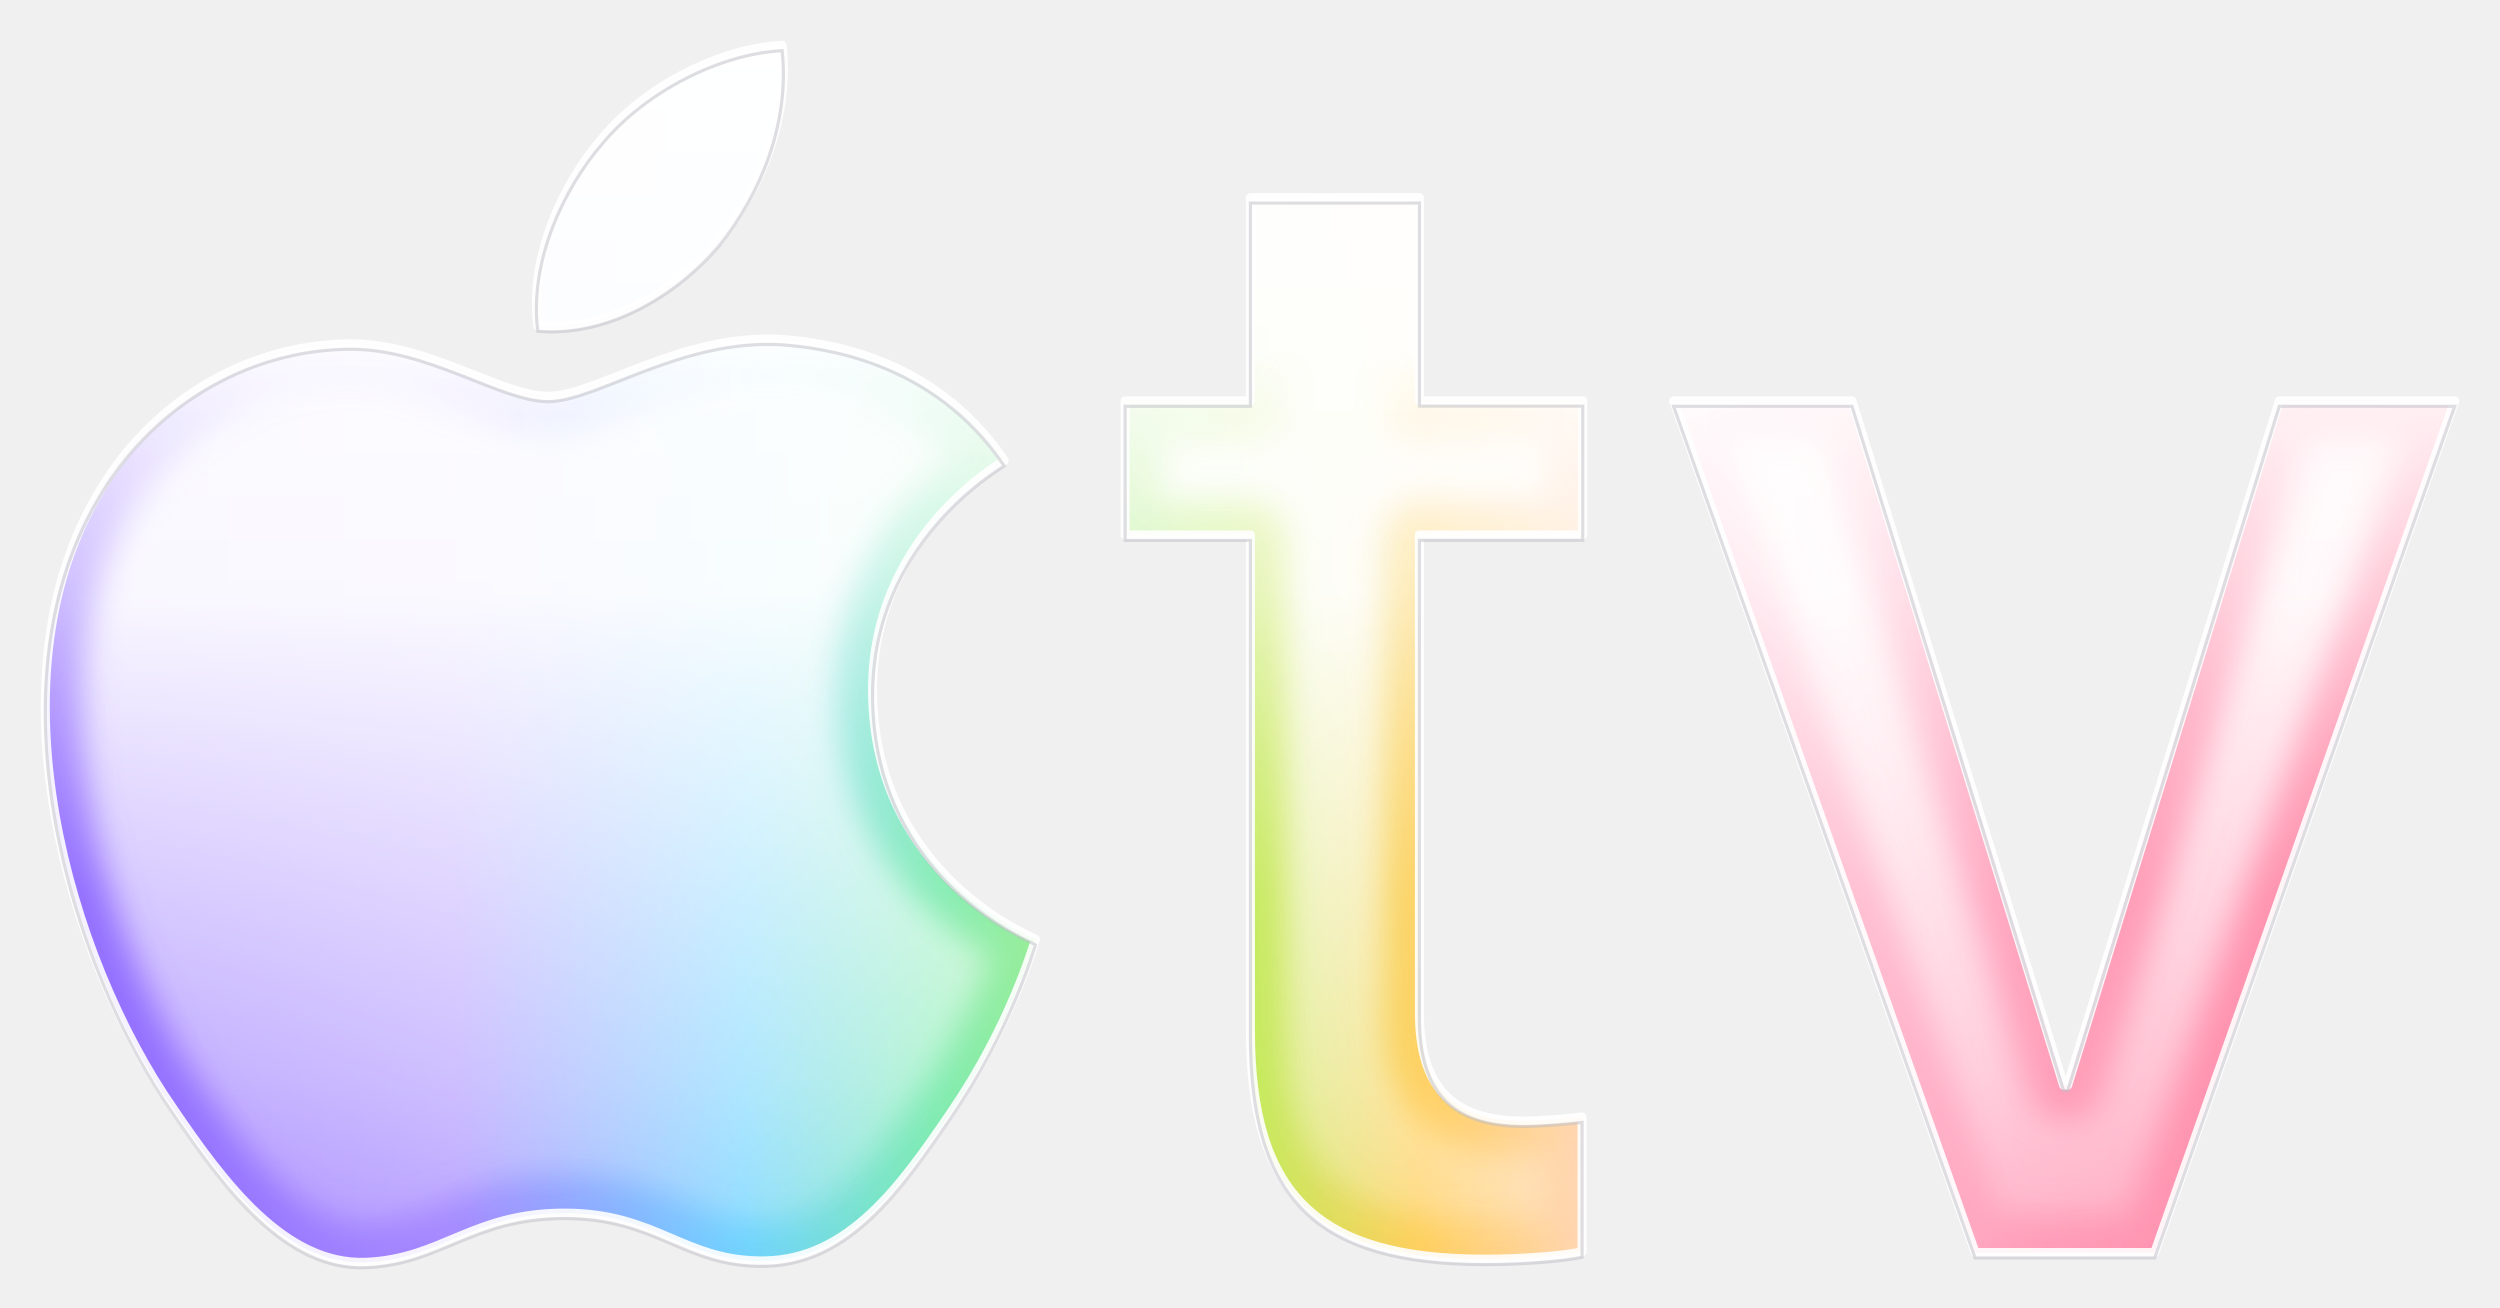
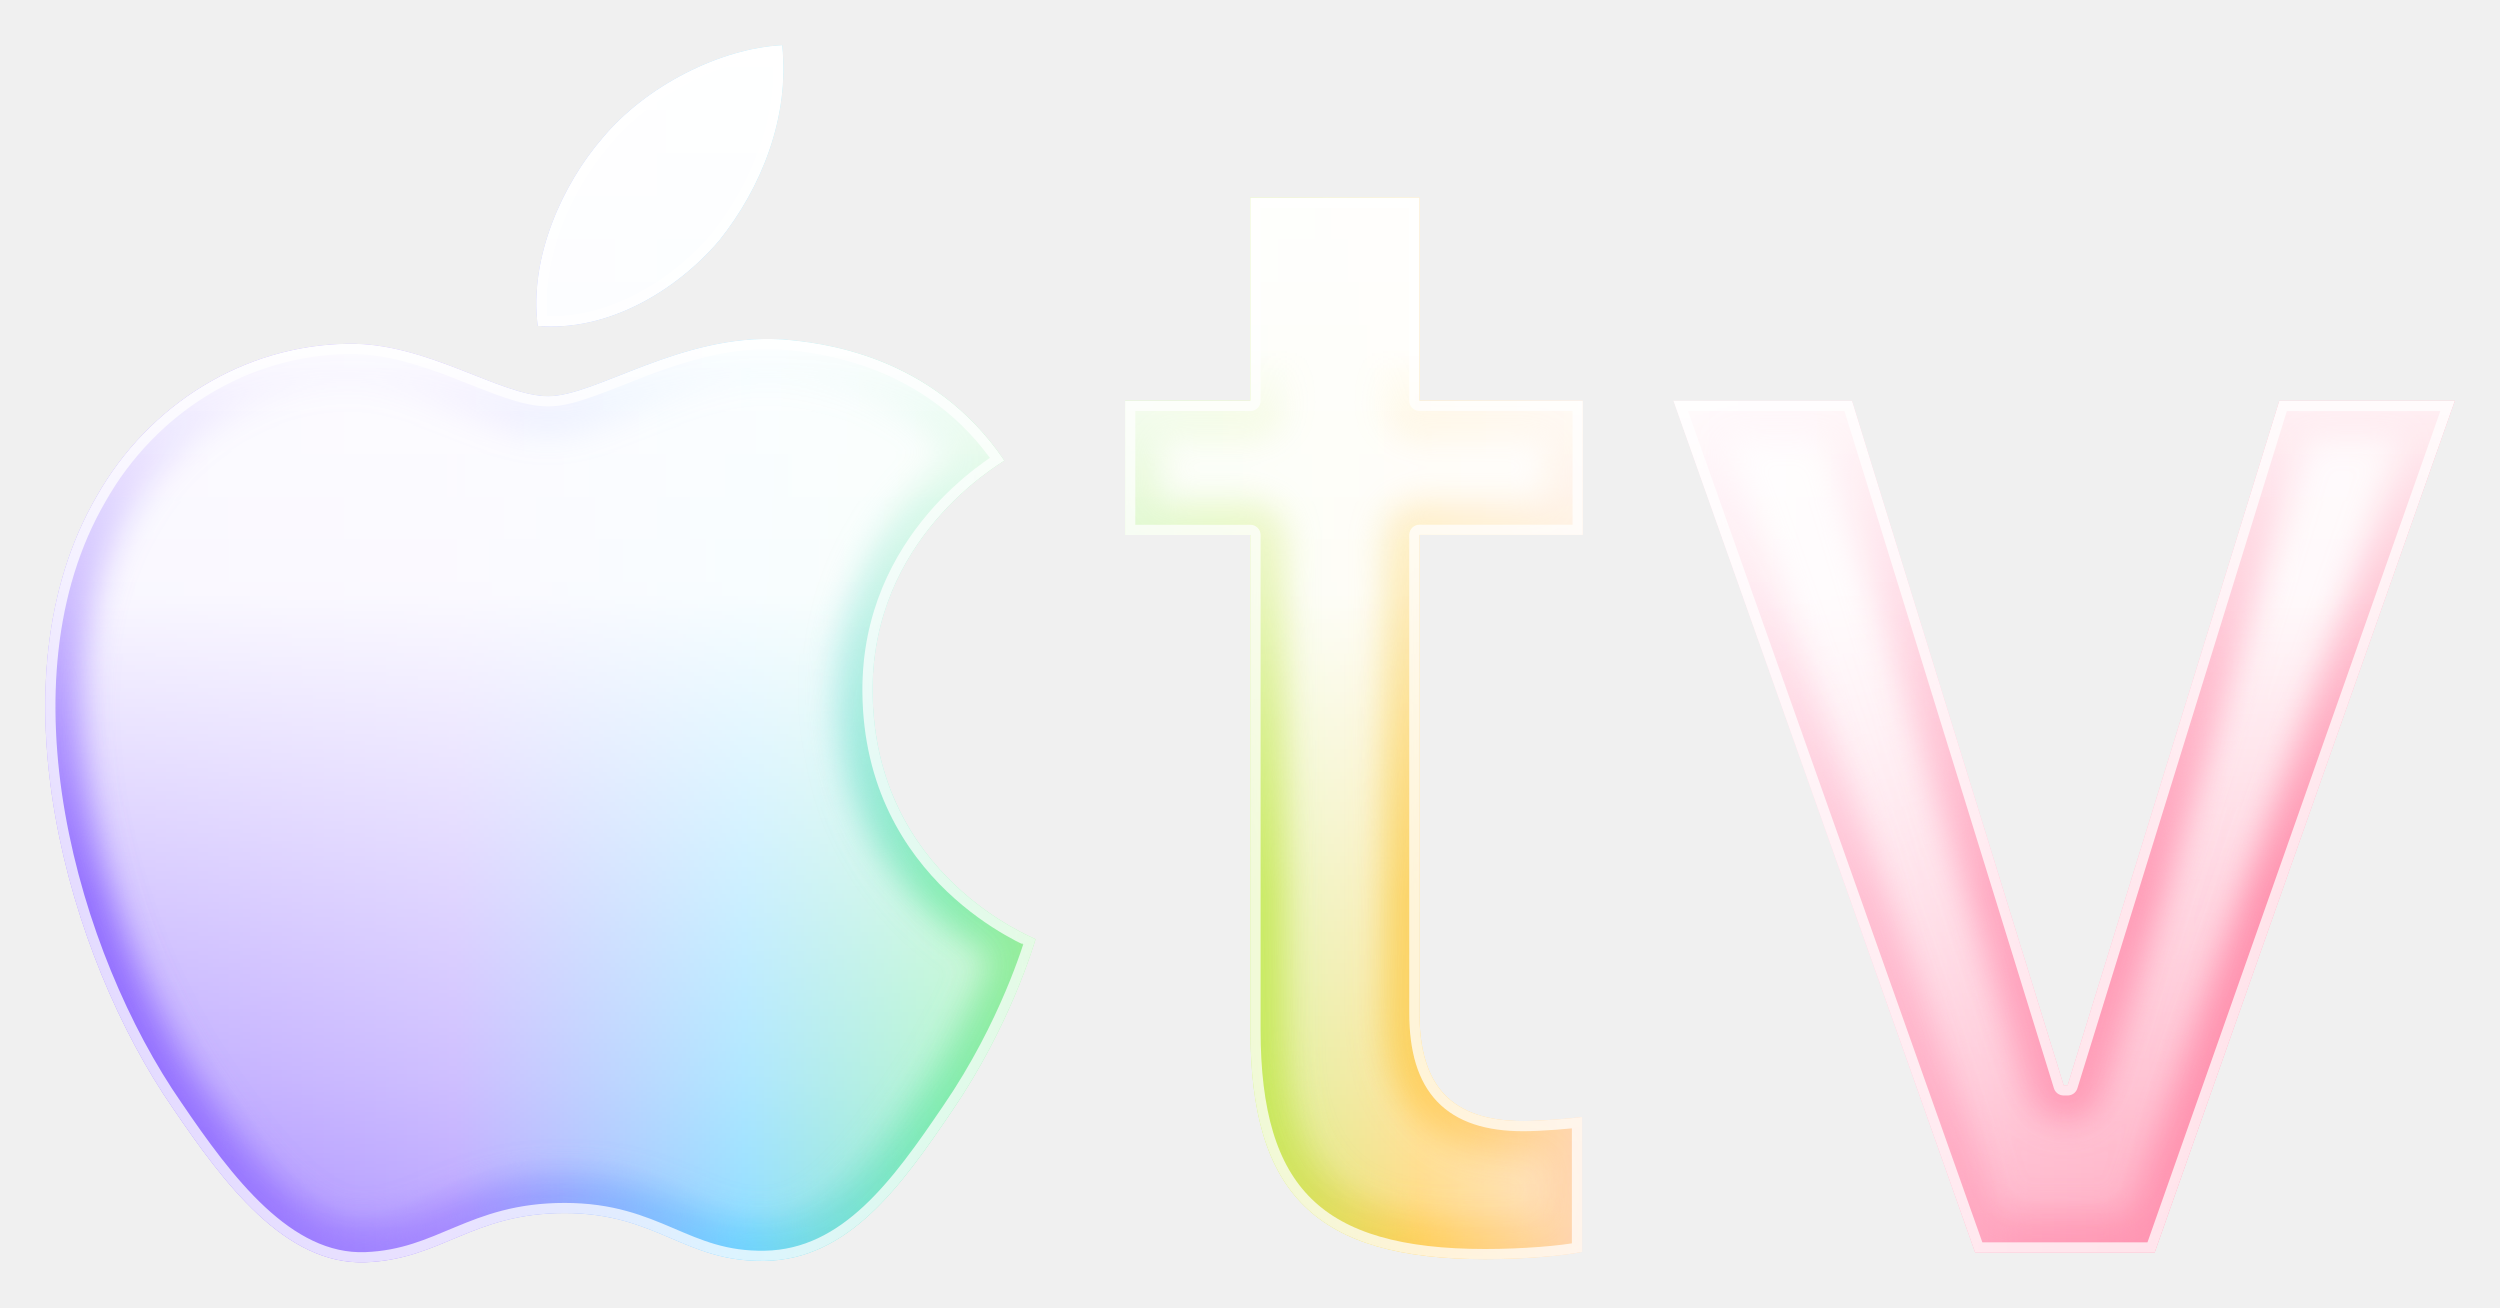
<svg xmlns="http://www.w3.org/2000/svg" viewBox="-1 -1 55.23 28.89">
  <defs>
    <linearGradient id="hue" gradientUnits="userSpaceOnUse" x1="0" y1="0" x2="53.2" y2="0">
      <stop offset="0" stop-color="#8a63ff" />
      <stop offset=".17" stop-color="#a68aff" />
      <stop offset=".29" stop-color="#6fd3ff" />
      <stop offset=".37" stop-color="#7debb0" />
      <stop offset=".49" stop-color="#b9ee5a" />
      <stop offset=".57" stop-color="#ffcf5c" />
      <stop offset=".68" stop-color="#ffd9e6" />
      <stop offset=".82" stop-color="#ff9fba" />
      <stop offset="1" stop-color="#ff7f9f" />
    </linearGradient>
    <linearGradient id="milk" gradientUnits="userSpaceOnUse" x1="0" y1="0" x2="0" y2="26.9">
      <stop offset="0" stop-color="#fff" stop-opacity="1" />
      <stop offset=".45" stop-color="#fff" stop-opacity=".95" />
      <stop offset=".85" stop-color="#fff" stop-opacity=".45" />
      <stop offset="1" stop-color="#fff" stop-opacity=".2" />
    </linearGradient>
    <linearGradient id="fadeV" gradientUnits="userSpaceOnUse" x1="0" y1="0" x2="0" y2="26.9">
      <stop offset=".25" stop-color="#fff" stop-opacity="0" />
      <stop offset=".7" stop-color="#fff" stop-opacity=".9" />
      <stop offset="1" stop-color="#fff" stop-opacity="1" />
    </linearGradient>
    <mask id="lower" maskUnits="userSpaceOnUse" x="-1" y="-1" width="56" height="30">
      <rect x="-1" y="-1" width="56" height="30" fill="url(#fadeV)" />
    </mask>
    <clipPath id="inside">
      <path d="M14.889 4.311C15.816 3.149 16.448 1.594 16.279 0c-1.355.067-3.011.895-3.973 2.057-.86.994-1.621 2.619-1.425 4.142 1.527.134 3.047-.761 4.009-1.889" />
      <path d="M16.263 6.498c-2.214-.134-4.095 1.256-5.151 1.256-1.06 0-2.678-1.19-4.429-1.158-2.277.033-4.39 1.323-5.548 3.373-2.379 4.095-.629 10.177 1.684 13.514 1.123 1.653 2.477 3.471 4.26 3.404 1.684-.067 2.348-1.087 4.394-1.087 2.05 0 2.642 1.087 4.425 1.056 1.853-.033 3.008-1.653 4.13-3.306 1.288-1.881 1.818-3.699 1.849-3.801-.033-.033-3.565-1.39-3.6-5.454-.033-3.404 2.776-5.022 2.909-5.12-1.586-2.348-4.064-2.611-4.924-2.678" />
      <path d="M30.358 3.365v4.488h3.608v2.964h-3.608v10.558c0 1.633.719 2.391 2.297 2.391.396 0 1.044-.056 1.296-.089v2.98c-.432.089-1.296.161-2.14.161-3.734 0-5.187-1.437-5.187-5.065V10.819h-2.768v-2.964h2.768V3.367Z" />
      <path d="M46.601 26.671h-3.966l-6.663-18.815H39.914l4.676 15.12h.089l4.676-15.12h3.875z" />
    </clipPath>
    <filter id="soft" x="-5%" y="-5%" width="110%" height="110%">
      <feGaussianBlur stdDeviation=".35" />
    </filter>
  </defs>
  <g fill="url(#hue)">
    <path d="M14.889 4.311C15.816 3.149 16.448 1.594 16.279 0c-1.355.067-3.011.895-3.973 2.057-.86.994-1.621 2.619-1.425 4.142 1.527.134 3.047-.761 4.009-1.889" />
    <path d="M16.263 6.498c-2.214-.134-4.095 1.256-5.151 1.256-1.06 0-2.678-1.19-4.429-1.158-2.277.033-4.39 1.323-5.548 3.373-2.379 4.095-.629 10.177 1.684 13.514 1.123 1.653 2.477 3.471 4.26 3.404 1.684-.067 2.348-1.087 4.394-1.087 2.05 0 2.642 1.087 4.425 1.056 1.853-.033 3.008-1.653 4.13-3.306 1.288-1.881 1.818-3.699 1.849-3.801-.033-.033-3.565-1.39-3.6-5.454-.033-3.404 2.776-5.022 2.909-5.12-1.586-2.348-4.064-2.611-4.924-2.678" />
    <path d="M30.358 3.365v4.488h3.608v2.964h-3.608v10.558c0 1.633.719 2.391 2.297 2.391.396 0 1.044-.056 1.296-.089v2.98c-.432.089-1.296.161-2.14.161-3.734 0-5.187-1.437-5.187-5.065V10.819h-2.768v-2.964h2.768V3.367Z" />
    <path d="M46.601 26.671h-3.966l-6.663-18.815H39.914l4.676 15.12h.089l4.676-15.12h3.875z" />
  </g>
  <g fill="url(#milk)">
    <path d="M14.889 4.311C15.816 3.149 16.448 1.594 16.279 0c-1.355.067-3.011.895-3.973 2.057-.86.994-1.621 2.619-1.425 4.142 1.527.134 3.047-.761 4.009-1.889" />
    <path d="M16.263 6.498c-2.214-.134-4.095 1.256-5.151 1.256-1.06 0-2.678-1.19-4.429-1.158-2.277.033-4.39 1.323-5.548 3.373-2.379 4.095-.629 10.177 1.684 13.514 1.123 1.653 2.477 3.471 4.26 3.404 1.684-.067 2.348-1.087 4.394-1.087 2.05 0 2.642 1.087 4.425 1.056 1.853-.033 3.008-1.653 4.13-3.306 1.288-1.881 1.818-3.699 1.849-3.801-.033-.033-3.565-1.39-3.6-5.454-.033-3.404 2.776-5.022 2.909-5.12-1.586-2.348-4.064-2.611-4.924-2.678" />
    <path d="M30.358 3.365v4.488h3.608v2.964h-3.608v10.558c0 1.633.719 2.391 2.297 2.391.396 0 1.044-.056 1.296-.089v2.98c-.432.089-1.296.161-2.14.161-3.734 0-5.187-1.437-5.187-5.065V10.819h-2.768v-2.964h2.768V3.367Z" />
    <path d="M46.601 26.671h-3.966l-6.663-18.815H39.914l4.676 15.12h.089l4.676-15.12h3.875z" />
  </g>
  <g clip-path="url(#inside)" mask="url(#lower)">
    <g fill="none" stroke="url(#hue)" stroke-width="1.6" stroke-linejoin="round" filter="url(#soft)">
      <path d="M14.889 4.311C15.816 3.149 16.448 1.594 16.279 0c-1.355.067-3.011.895-3.973 2.057-.86.994-1.621 2.619-1.425 4.142 1.527.134 3.047-.761 4.009-1.889" />
      <path d="M16.263 6.498c-2.214-.134-4.095 1.256-5.151 1.256-1.06 0-2.678-1.19-4.429-1.158-2.277.033-4.39 1.323-5.548 3.373-2.379 4.095-.629 10.177 1.684 13.514 1.123 1.653 2.477 3.471 4.26 3.404 1.684-.067 2.348-1.087 4.394-1.087 2.05 0 2.642 1.087 4.425 1.056 1.853-.033 3.008-1.653 4.13-3.306 1.288-1.881 1.818-3.699 1.849-3.801-.033-.033-3.565-1.39-3.6-5.454-.033-3.404 2.776-5.022 2.909-5.12-1.586-2.348-4.064-2.611-4.924-2.678" />
      <path d="M30.358 3.365v4.488h3.608v2.964h-3.608v10.558c0 1.633.719 2.391 2.297 2.391.396 0 1.044-.056 1.296-.089v2.98c-.432.089-1.296.161-2.14.161-3.734 0-5.187-1.437-5.187-5.065V10.819h-2.768v-2.964h2.768V3.367Z" />
      <path d="M46.601 26.671h-3.966l-6.663-18.815H39.914l4.676 15.12h.089l4.676-15.12h3.875z" />
    </g>
  </g>
-   <g fill="none" stroke="#ffffff" stroke-opacity=".9" stroke-width=".2" stroke-linejoin="round">
-     <path d="M14.889 4.311C15.816 3.149 16.448 1.594 16.279 0c-1.355.067-3.011.895-3.973 2.057-.86.994-1.621 2.619-1.425 4.142 1.527.134 3.047-.761 4.009-1.889" />
-     <path d="M16.263 6.498c-2.214-.134-4.095 1.256-5.151 1.256-1.06 0-2.678-1.19-4.429-1.158-2.277.033-4.39 1.323-5.548 3.373-2.379 4.095-.629 10.177 1.684 13.514 1.123 1.653 2.477 3.471 4.26 3.404 1.684-.067 2.348-1.087 4.394-1.087 2.05 0 2.642 1.087 4.425 1.056 1.853-.033 3.008-1.653 4.13-3.306 1.288-1.881 1.818-3.699 1.849-3.801-.033-.033-3.565-1.39-3.6-5.454-.033-3.404 2.776-5.022 2.909-5.12-1.586-2.348-4.064-2.611-4.924-2.678" />
-     <path d="M30.358 3.365v4.488h3.608v2.964h-3.608v10.558c0 1.633.719 2.391 2.297 2.391.396 0 1.044-.056 1.296-.089v2.98c-.432.089-1.296.161-2.14.161-3.734 0-5.187-1.437-5.187-5.065V10.819h-2.768v-2.964h2.768V3.367Z" />
-     <path d="M46.601 26.671h-3.966l-6.663-18.815H39.914l4.676 15.12h.089l4.676-15.12h3.875z" />
-   </g>
-   <g fill="none" stroke="#bfbfc6" stroke-opacity=".5" stroke-width=".07" transform="translate(0 .12)">
+   <g clip-path="url(#inside)" fill="none" stroke="#ffffff" stroke-opacity=".75" stroke-width=".45" stroke-linejoin="round">
    <path d="M14.889 4.311C15.816 3.149 16.448 1.594 16.279 0c-1.355.067-3.011.895-3.973 2.057-.86.994-1.621 2.619-1.425 4.142 1.527.134 3.047-.761 4.009-1.889" />
    <path d="M16.263 6.498c-2.214-.134-4.095 1.256-5.151 1.256-1.06 0-2.678-1.19-4.429-1.158-2.277.033-4.39 1.323-5.548 3.373-2.379 4.095-.629 10.177 1.684 13.514 1.123 1.653 2.477 3.471 4.26 3.404 1.684-.067 2.348-1.087 4.394-1.087 2.05 0 2.642 1.087 4.425 1.056 1.853-.033 3.008-1.653 4.13-3.306 1.288-1.881 1.818-3.699 1.849-3.801-.033-.033-3.565-1.39-3.6-5.454-.033-3.404 2.776-5.022 2.909-5.12-1.586-2.348-4.064-2.611-4.924-2.678" />
    <path d="M30.358 3.365v4.488h3.608v2.964h-3.608v10.558c0 1.633.719 2.391 2.297 2.391.396 0 1.044-.056 1.296-.089v2.98c-.432.089-1.296.161-2.14.161-3.734 0-5.187-1.437-5.187-5.065V10.819h-2.768v-2.964h2.768V3.367Z" />
    <path d="M46.601 26.671h-3.966l-6.663-18.815H39.914l4.676 15.12h.089l4.676-15.12h3.875z" />
  </g>
</svg>
